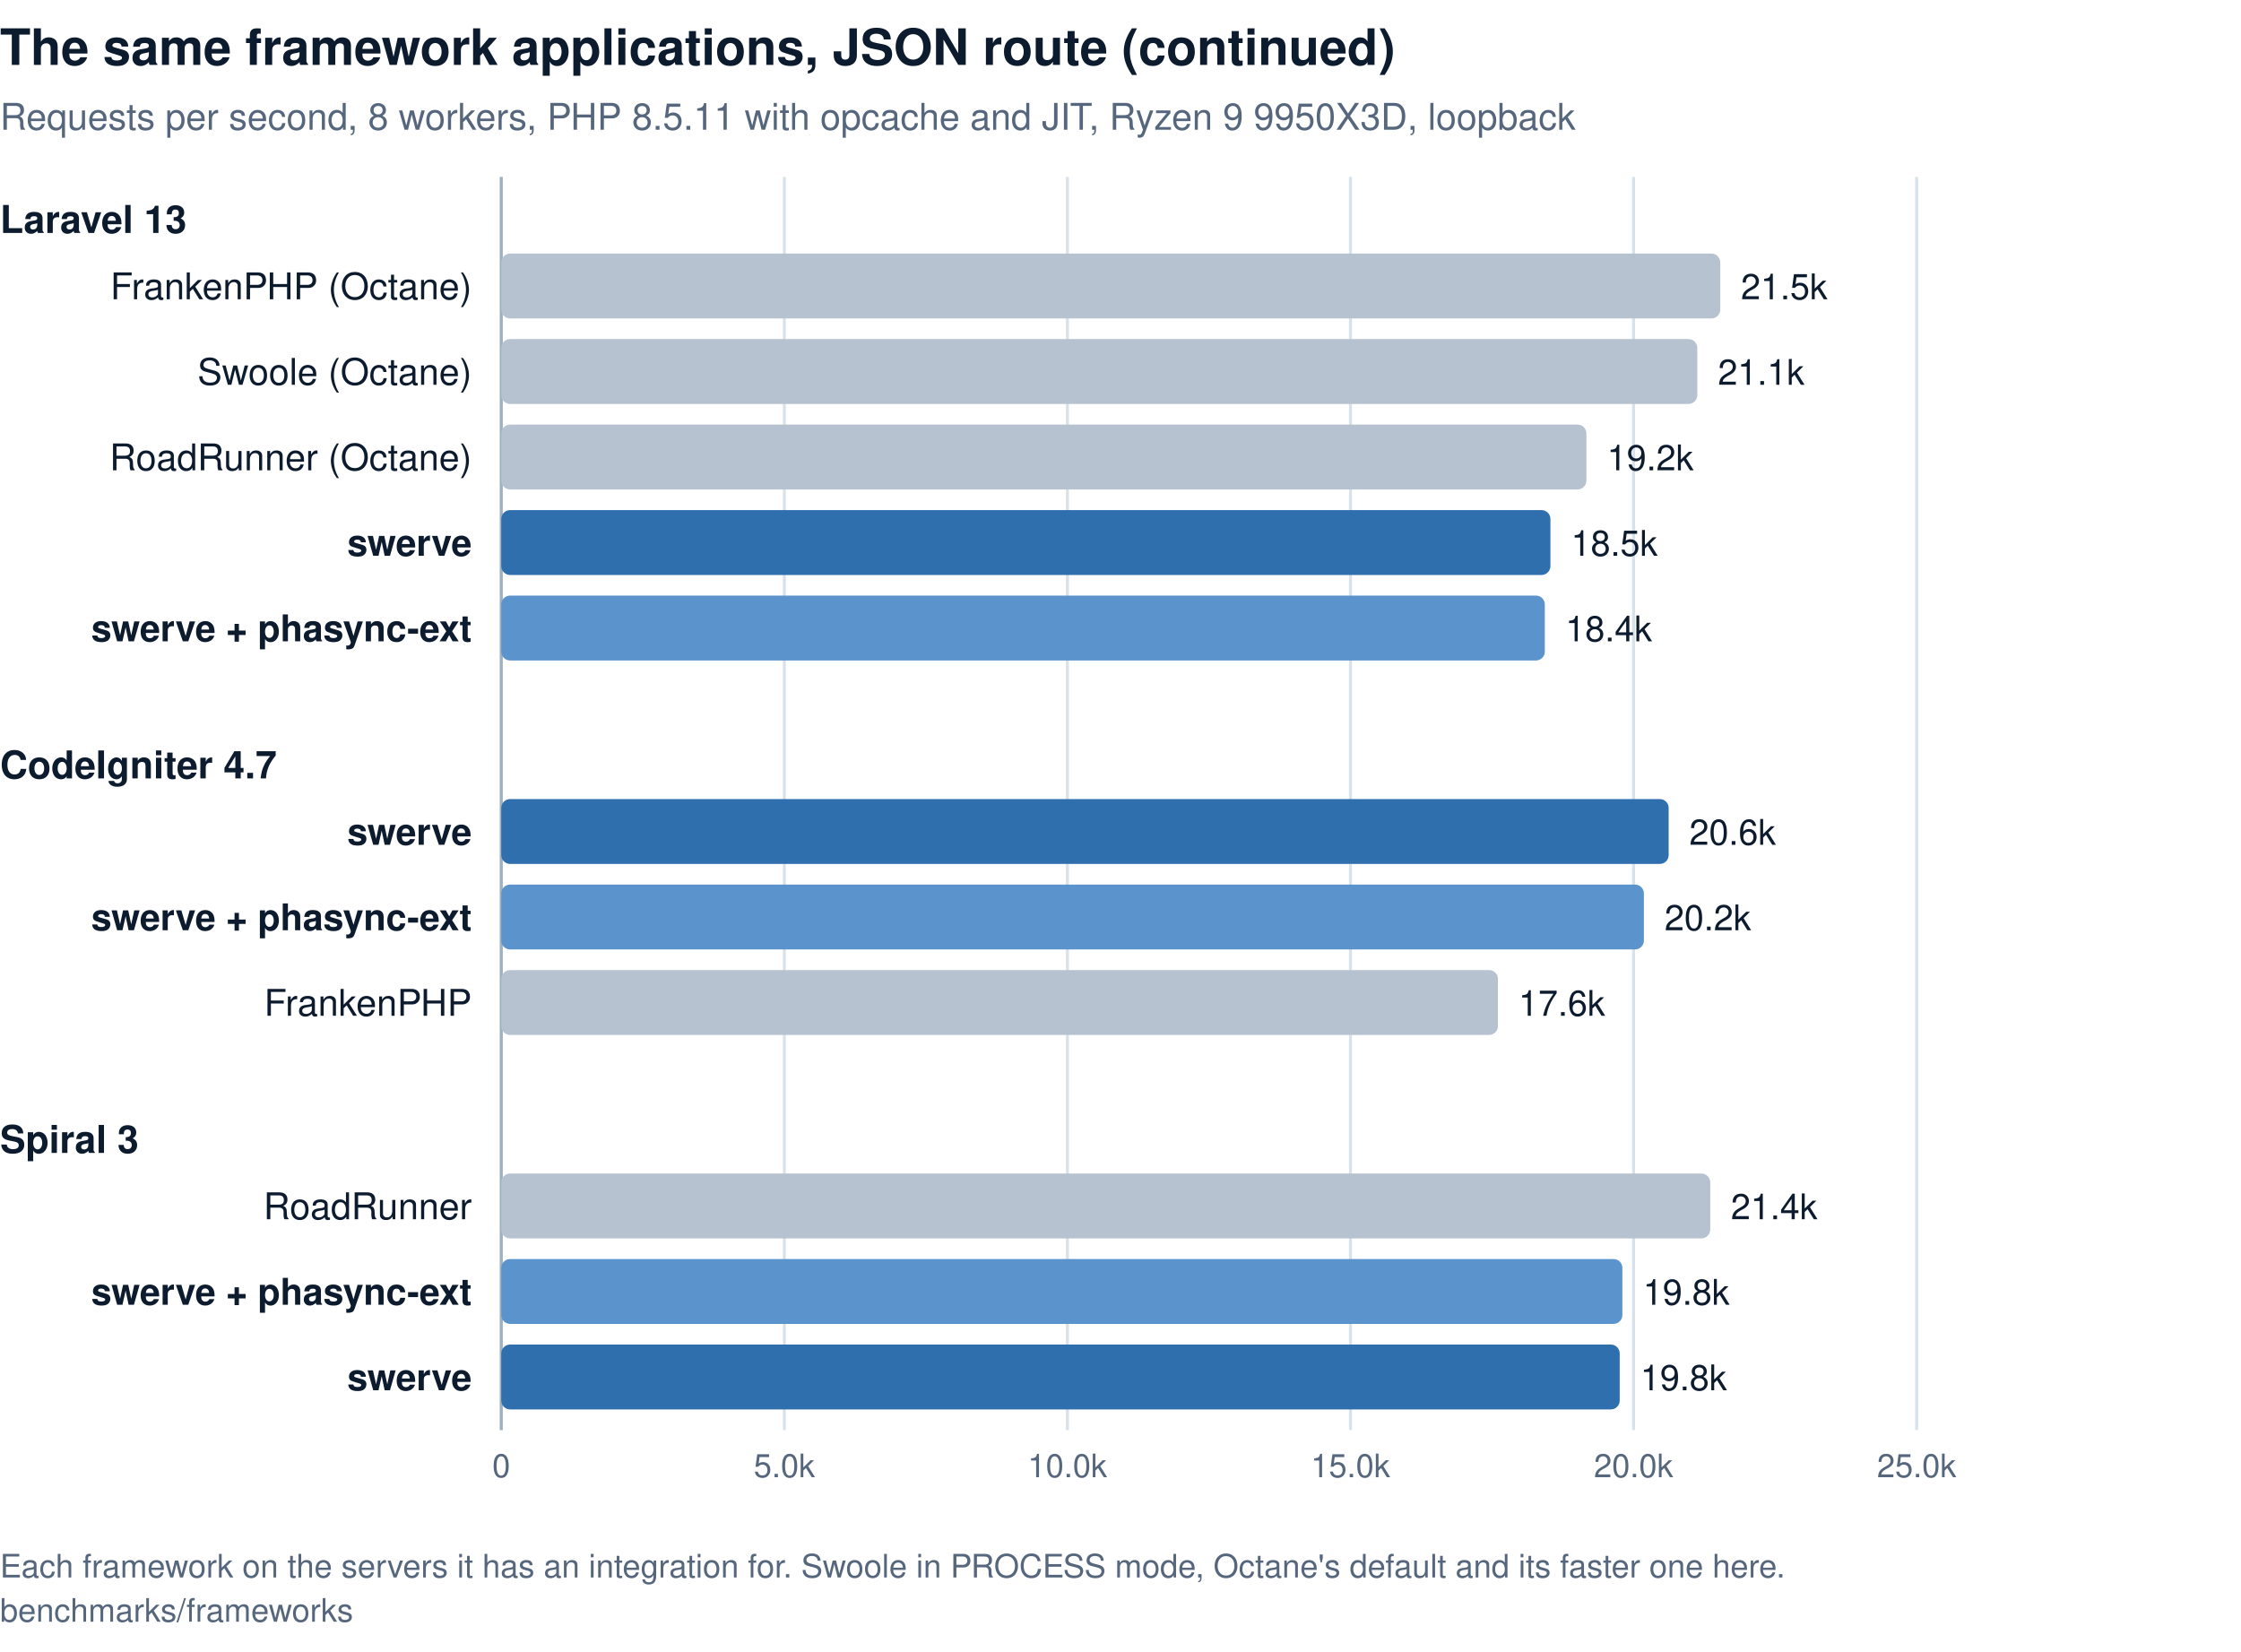
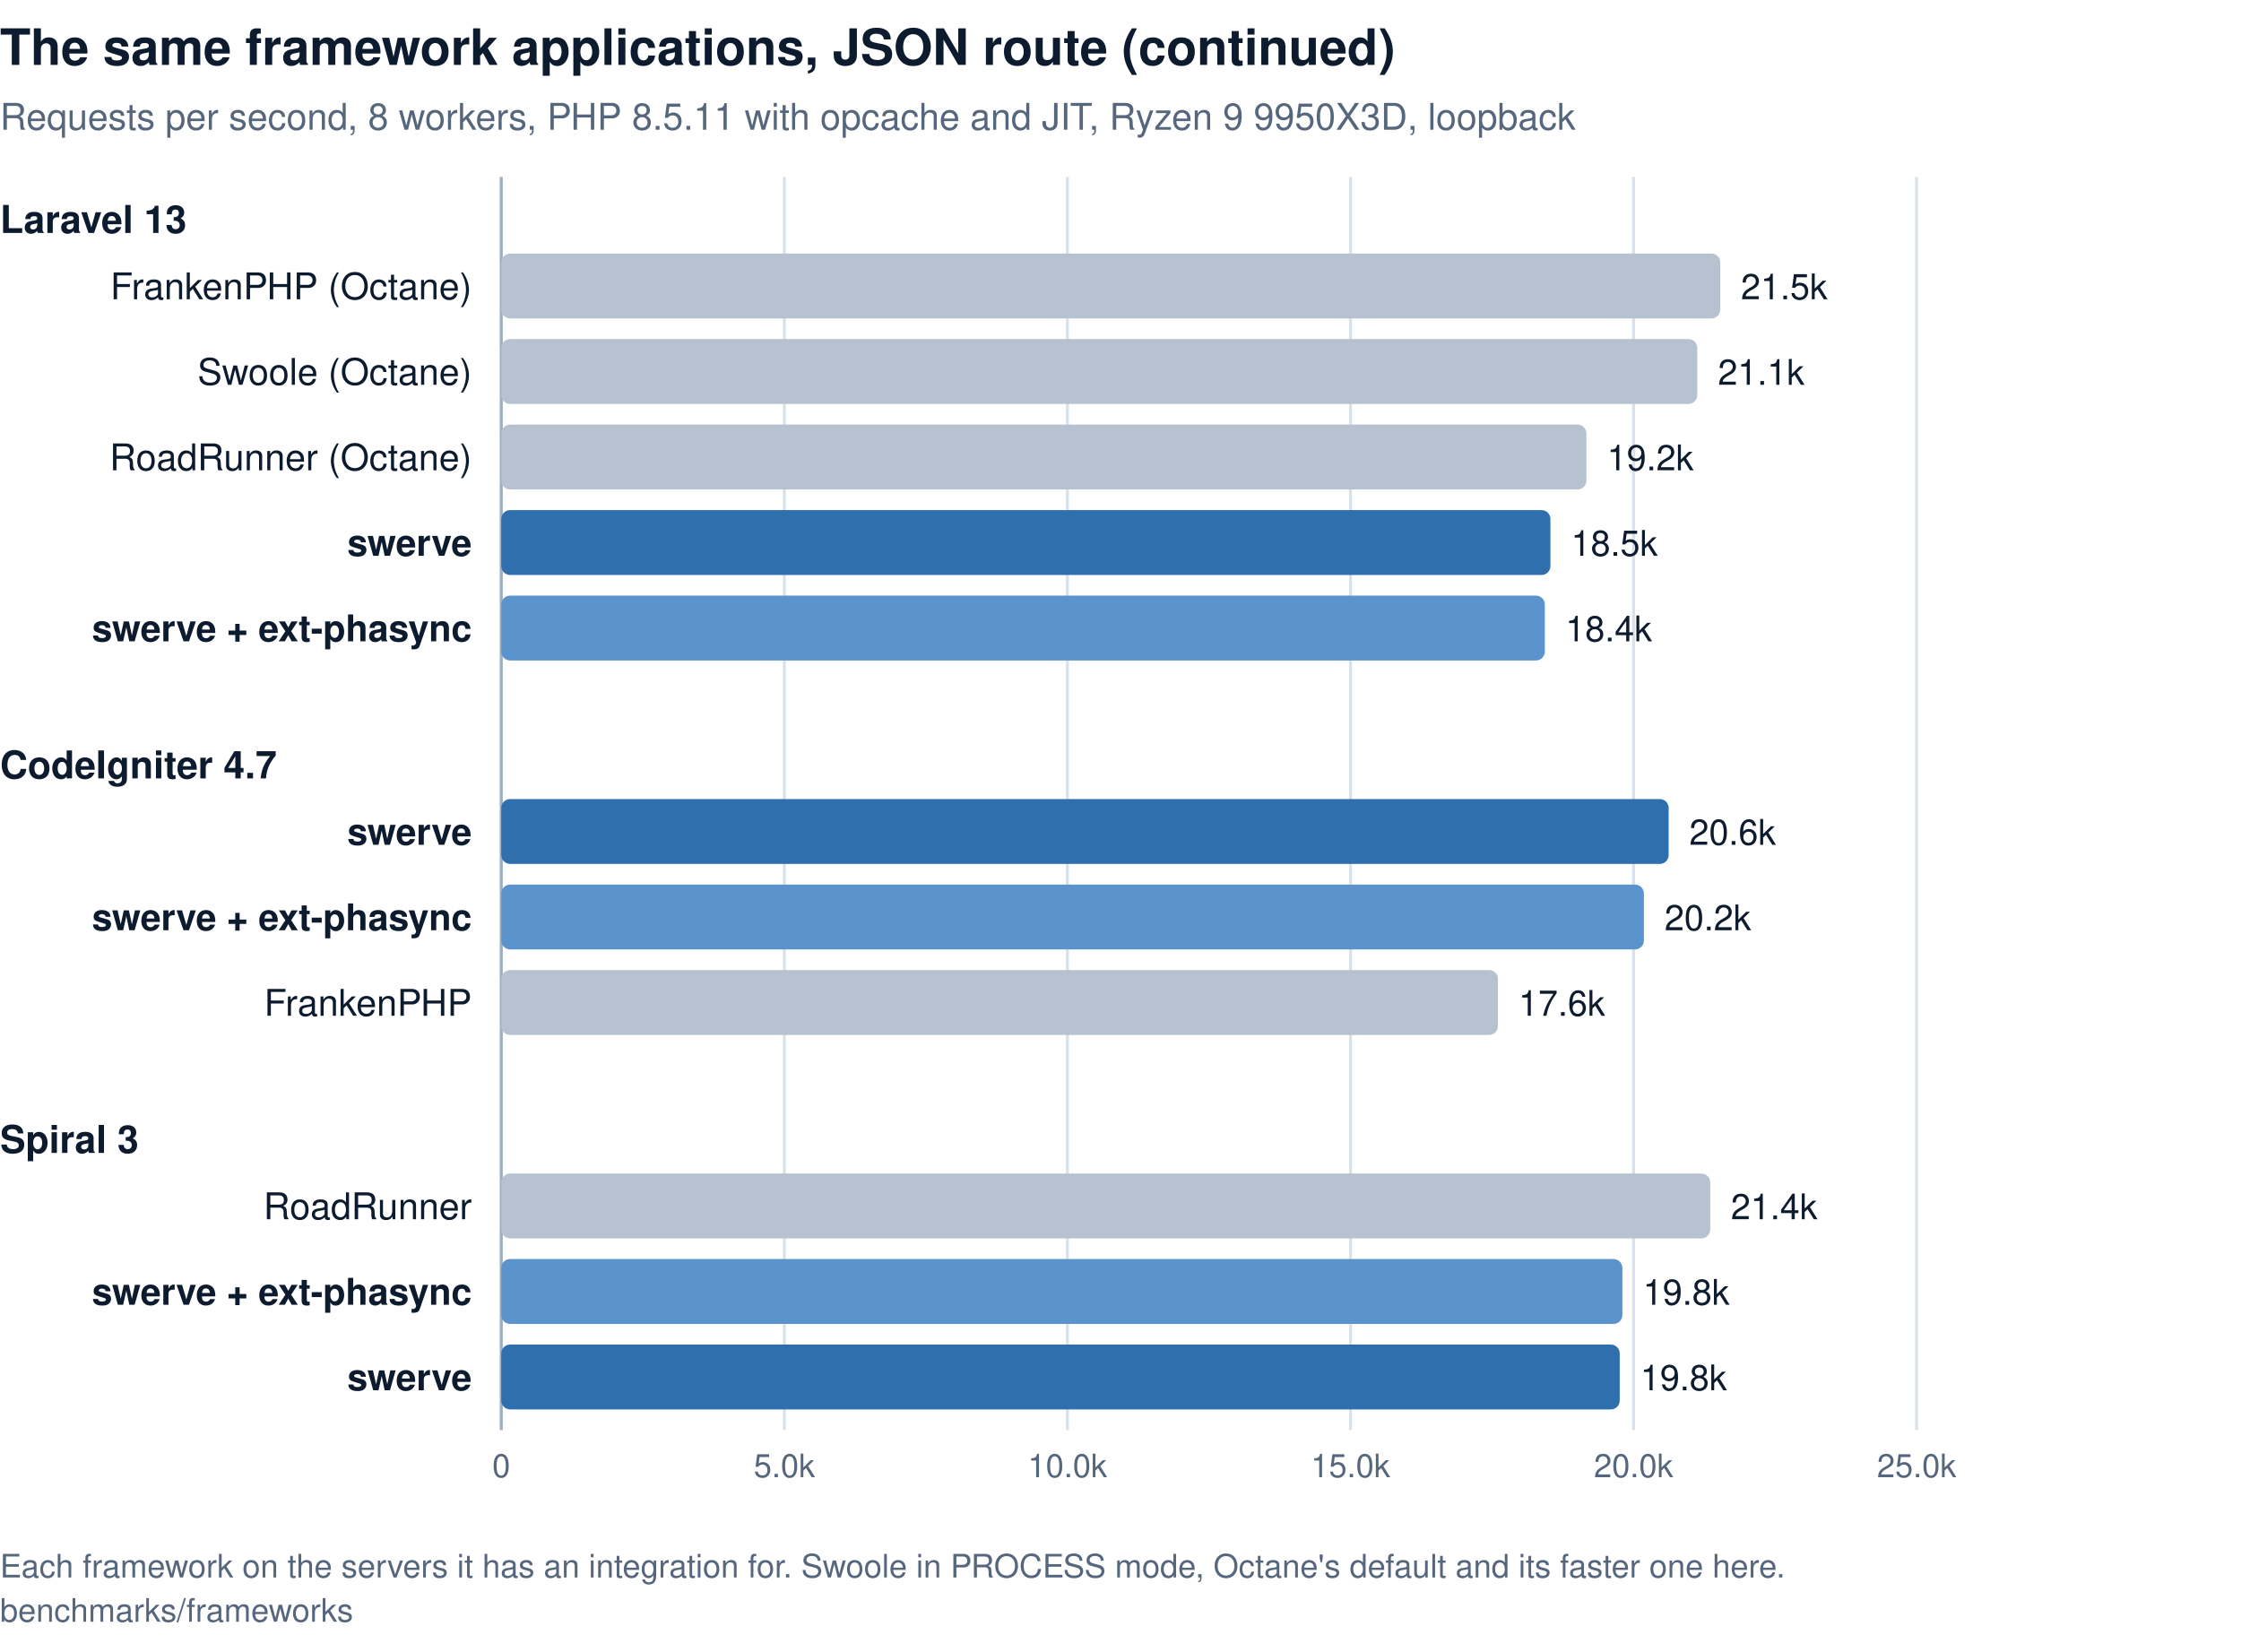
<svg xmlns="http://www.w3.org/2000/svg" viewBox="0 0 760 560" width="760" height="560" role="img" aria-label="The same framework applications, JSON route (continued)">
  <style>text{font-family:-apple-system, BlinkMacSystemFont, 'Segoe UI', Helvetica, Arial, sans-serif;font-variant-numeric:tabular-nums}</style>
  <text x="0" y="22" font-size="17" font-weight="600" fill="#0D1B2E">The same framework applications, JSON route (continued)</text>
  <text x="0" y="44" font-size="12.5" fill="#56677D">Requests per second, 8 workers, PHP 8.5.11 with opcache and JIT, Ryzen 9 9950X3D, loopback</text>
  <line x1="170.0" y1="60" x2="170.0" y2="485" stroke="#D9E1EA" stroke-width="1" />
  <text x="170.0" y="501" font-size="11" text-anchor="middle" fill="#56677D">0</text>
  <line x1="266.0" y1="60" x2="266.0" y2="485" stroke="#D9E1EA" stroke-width="1" />
  <text x="266.0" y="501" font-size="11" text-anchor="middle" fill="#56677D">5.0k</text>
  <line x1="362.0" y1="60" x2="362.0" y2="485" stroke="#D9E1EA" stroke-width="1" />
  <text x="362.0" y="501" font-size="11" text-anchor="middle" fill="#56677D">10.0k</text>
  <line x1="458.0" y1="60" x2="458.0" y2="485" stroke="#D9E1EA" stroke-width="1" />
  <text x="458.0" y="501" font-size="11" text-anchor="middle" fill="#56677D">15.0k</text>
  <line x1="554.0" y1="60" x2="554.0" y2="485" stroke="#D9E1EA" stroke-width="1" />
  <text x="554.0" y="501" font-size="11" text-anchor="middle" fill="#56677D">20.0k</text>
  <line x1="650.0" y1="60" x2="650.0" y2="485" stroke="#D9E1EA" stroke-width="1" />
  <text x="650.0" y="501" font-size="11" text-anchor="middle" fill="#56677D">25.0k</text>
  <line x1="170" y1="60" x2="170" y2="485" stroke="#9FB0C2" stroke-width="1" />
  <text x="0" y="79" font-size="13" font-weight="600" fill="#0D1B2E">Laravel 13</text>
  <text x="160" y="101.5" font-size="12.5" font-weight="400" text-anchor="end" fill="#0D1B2E">FrankenPHP (Octane)</text>
  <rect x="170" y="86" width="413.4" height="22" rx="3" fill="#B6C2CF" />
  <text x="590.4" y="101.5" font-size="12" fill="#0D1B2E">21.5k</text>
  <text x="160" y="130.5" font-size="12.5" font-weight="400" text-anchor="end" fill="#0D1B2E">Swoole (Octane)</text>
  <rect x="170" y="115" width="405.6" height="22" rx="3" fill="#B6C2CF" />
  <text x="582.6" y="130.5" font-size="12" fill="#0D1B2E">21.1k</text>
  <text x="160" y="159.5" font-size="12.5" font-weight="400" text-anchor="end" fill="#0D1B2E">RoadRunner (Octane)</text>
  <rect x="170" y="144" width="368.0" height="22" rx="3" fill="#B6C2CF" />
  <text x="545.0" y="159.5" font-size="12" fill="#0D1B2E">19.2k</text>
  <text x="160" y="188.5" font-size="12.5" font-weight="600" text-anchor="end" fill="#0D1B2E">swerve</text>
  <rect x="170" y="173" width="355.8" height="22" rx="3" fill="#2F6FAE" />
  <text x="532.8" y="188.5" font-size="12" fill="#0D1B2E">18.5k</text>
-   <text x="160" y="217.5" font-size="12.5" font-weight="600" text-anchor="end" fill="#0D1B2E">swerve + phasync-ext</text>
+   <text x="160" y="217.5" font-size="12.5" font-weight="600" text-anchor="end" fill="#0D1B2E">swerve + ext-phasync</text>
  <rect x="170" y="202" width="353.9" height="22" rx="3" fill="#5B93CC" />
  <text x="530.9" y="217.5" font-size="12" fill="#0D1B2E">18.4k</text>
  <text x="0" y="264" font-size="13" font-weight="600" fill="#0D1B2E">CodeIgniter 4.7</text>
  <text x="160" y="286.5" font-size="12.5" font-weight="600" text-anchor="end" fill="#0D1B2E">swerve</text>
  <rect x="170" y="271" width="395.9" height="22" rx="3" fill="#2F6FAE" />
  <text x="572.9" y="286.5" font-size="12" fill="#0D1B2E">20.6k</text>
-   <text x="160" y="315.5" font-size="12.5" font-weight="600" text-anchor="end" fill="#0D1B2E">swerve + phasync-ext</text>
+   <text x="160" y="315.5" font-size="12.5" font-weight="600" text-anchor="end" fill="#0D1B2E">swerve + ext-phasync</text>
  <rect x="170" y="300" width="387.5" height="22" rx="3" fill="#5B93CC" />
  <text x="564.5" y="315.5" font-size="12" fill="#0D1B2E">20.2k</text>
  <text x="160" y="344.5" font-size="12.5" font-weight="400" text-anchor="end" fill="#0D1B2E">FrankenPHP</text>
  <rect x="170" y="329" width="338.0" height="22" rx="3" fill="#B6C2CF" />
  <text x="515.0" y="344.5" font-size="12" fill="#0D1B2E">17.6k</text>
  <text x="0" y="391" font-size="13" font-weight="600" fill="#0D1B2E">Spiral 3</text>
  <text x="160" y="413.5" font-size="12.5" font-weight="400" text-anchor="end" fill="#0D1B2E">RoadRunner</text>
  <rect x="170" y="398" width="410.0" height="22" rx="3" fill="#B6C2CF" />
  <text x="587.0" y="413.5" font-size="12" fill="#0D1B2E">21.4k</text>
-   <text x="160" y="442.5" font-size="12.5" font-weight="600" text-anchor="end" fill="#0D1B2E">swerve + phasync-ext</text>
+   <text x="160" y="442.5" font-size="12.5" font-weight="600" text-anchor="end" fill="#0D1B2E">swerve + ext-phasync</text>
  <rect x="170" y="427" width="380.2" height="22" rx="3" fill="#5B93CC" />
  <text x="557.2" y="442.5" font-size="12" fill="#0D1B2E">19.8k</text>
  <text x="160" y="471.5" font-size="12.5" font-weight="600" text-anchor="end" fill="#0D1B2E">swerve</text>
  <rect x="170" y="456" width="379.3" height="22" rx="3" fill="#2F6FAE" />
  <text x="556.3" y="471.5" font-size="12" fill="#0D1B2E">19.8k</text>
  <text x="0" y="535" font-size="11" fill="#56677D">Each framework on the servers it has an integration for. Swoole in PROCESS mode, Octane's default and its faster one here.</text>
  <text x="0" y="550" font-size="11" fill="#56677D">benchmarks/frameworks</text>
</svg>
